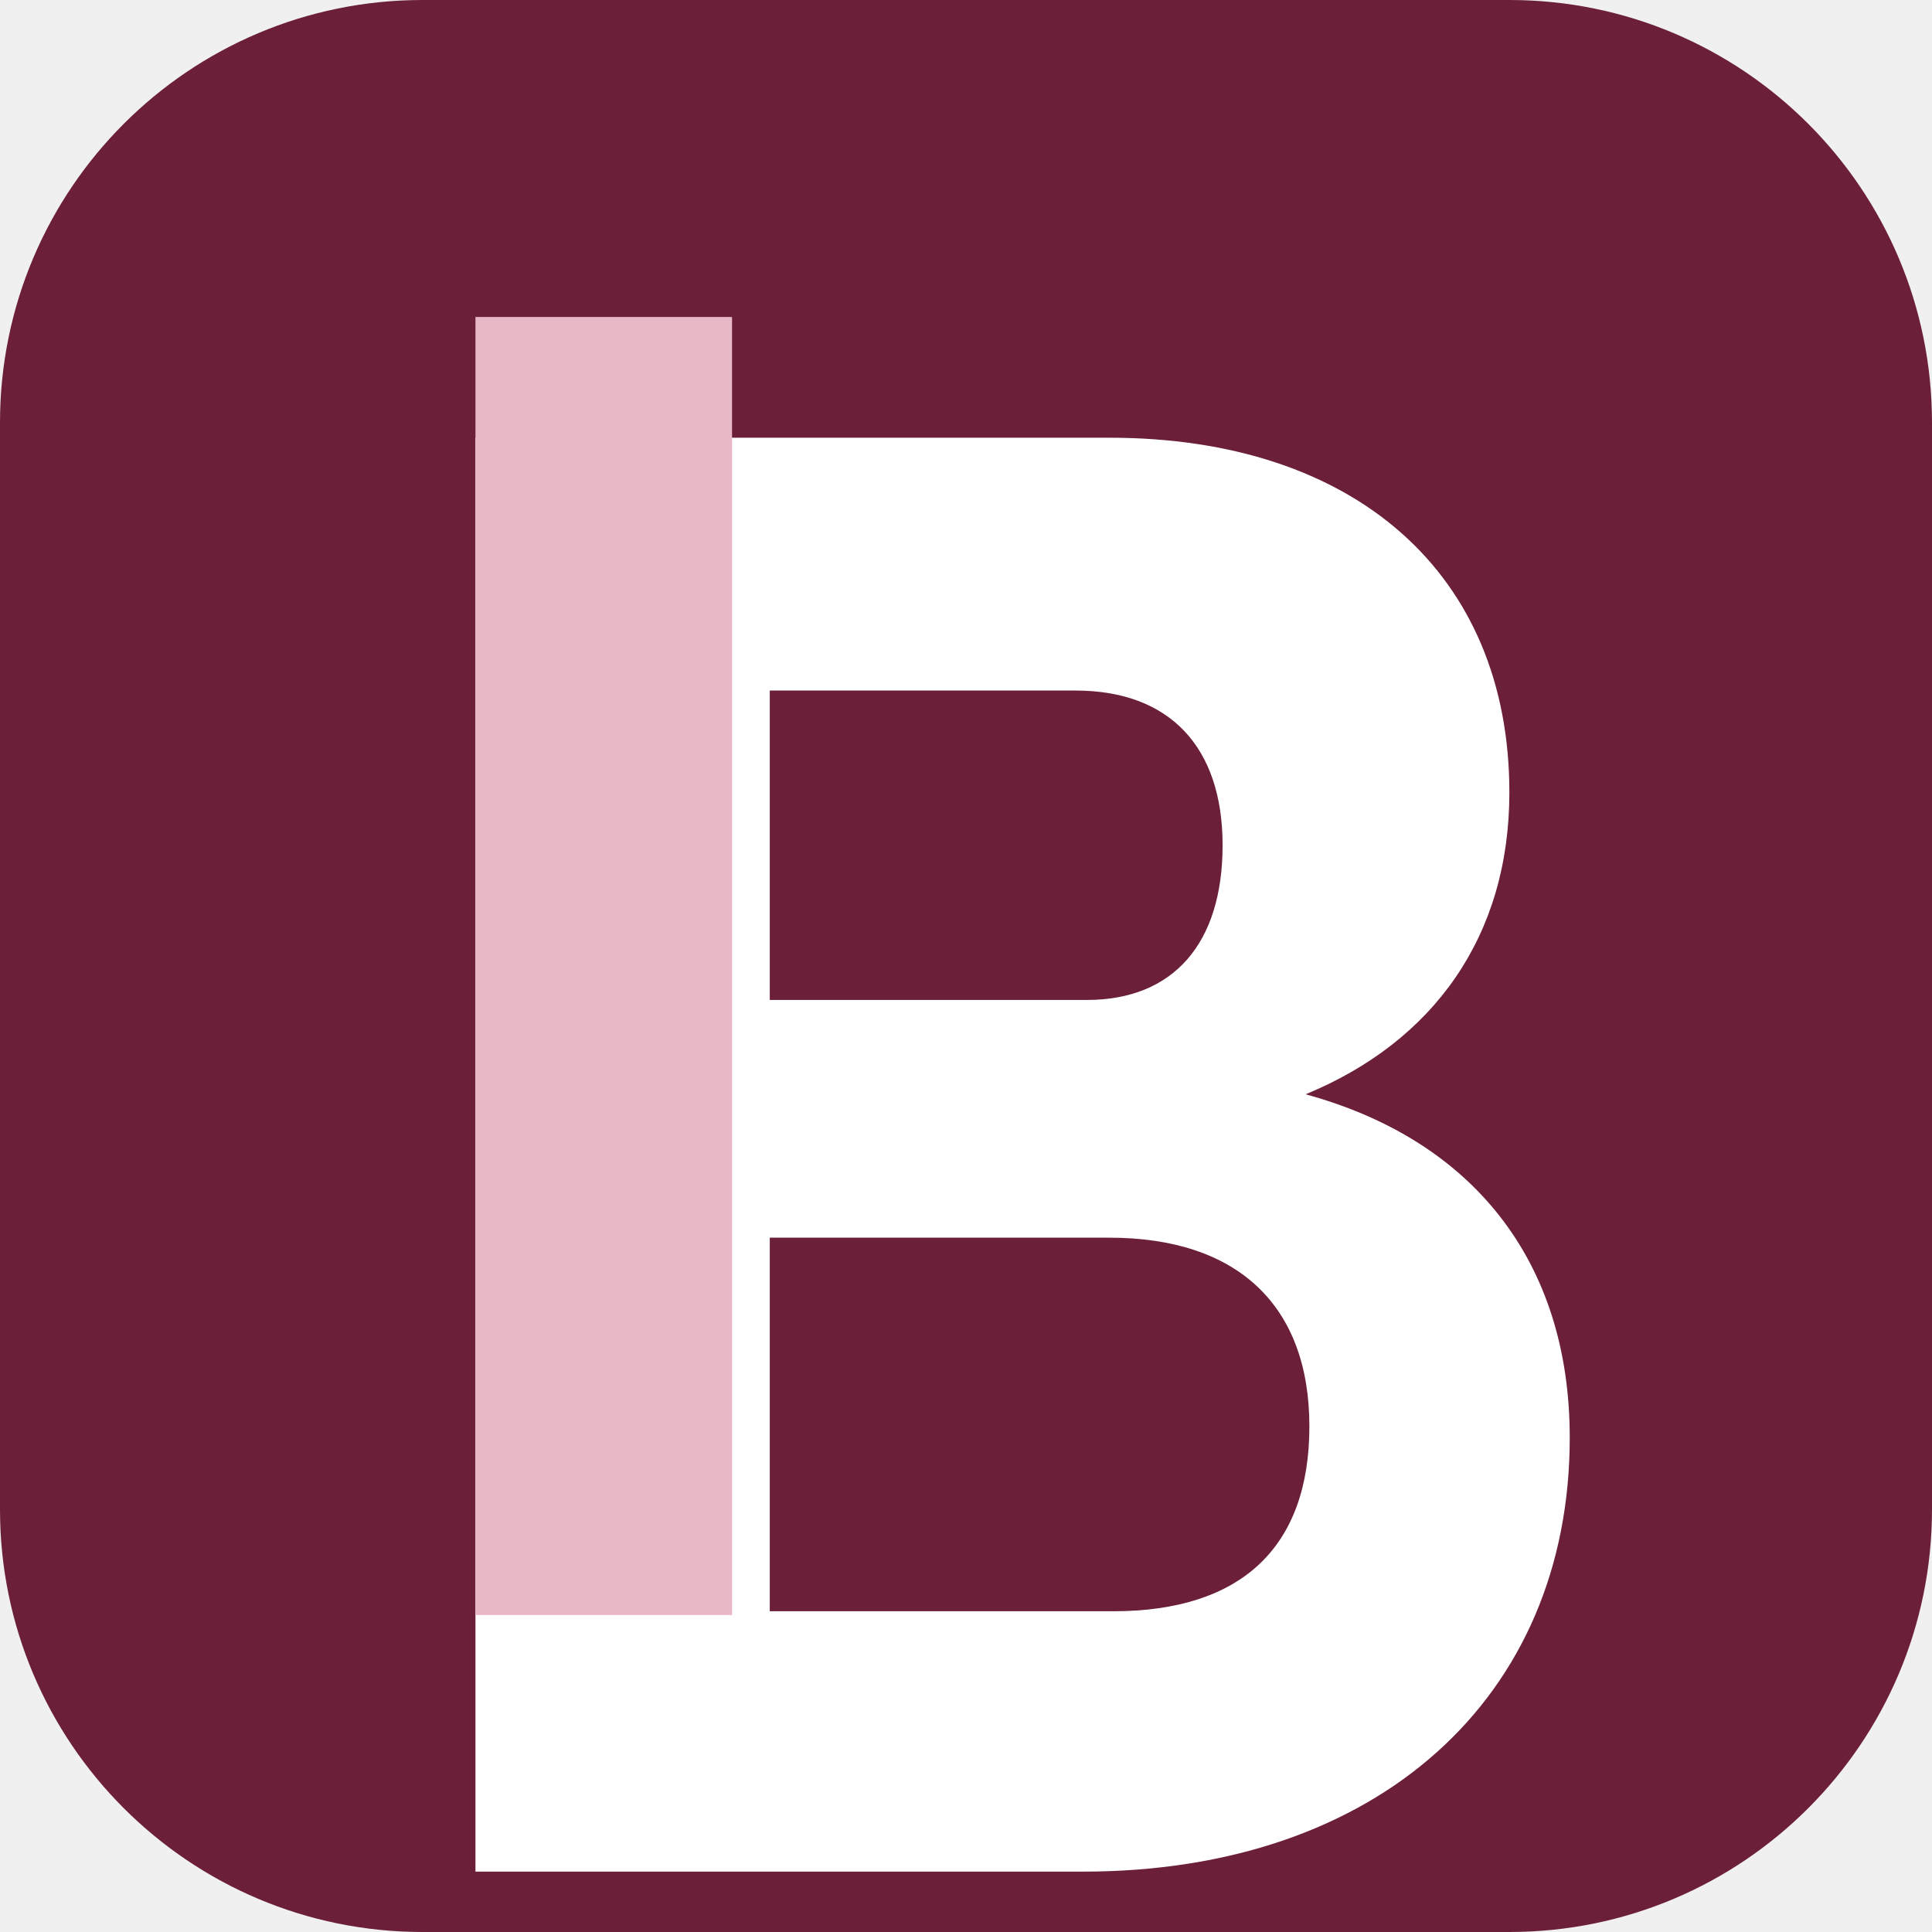
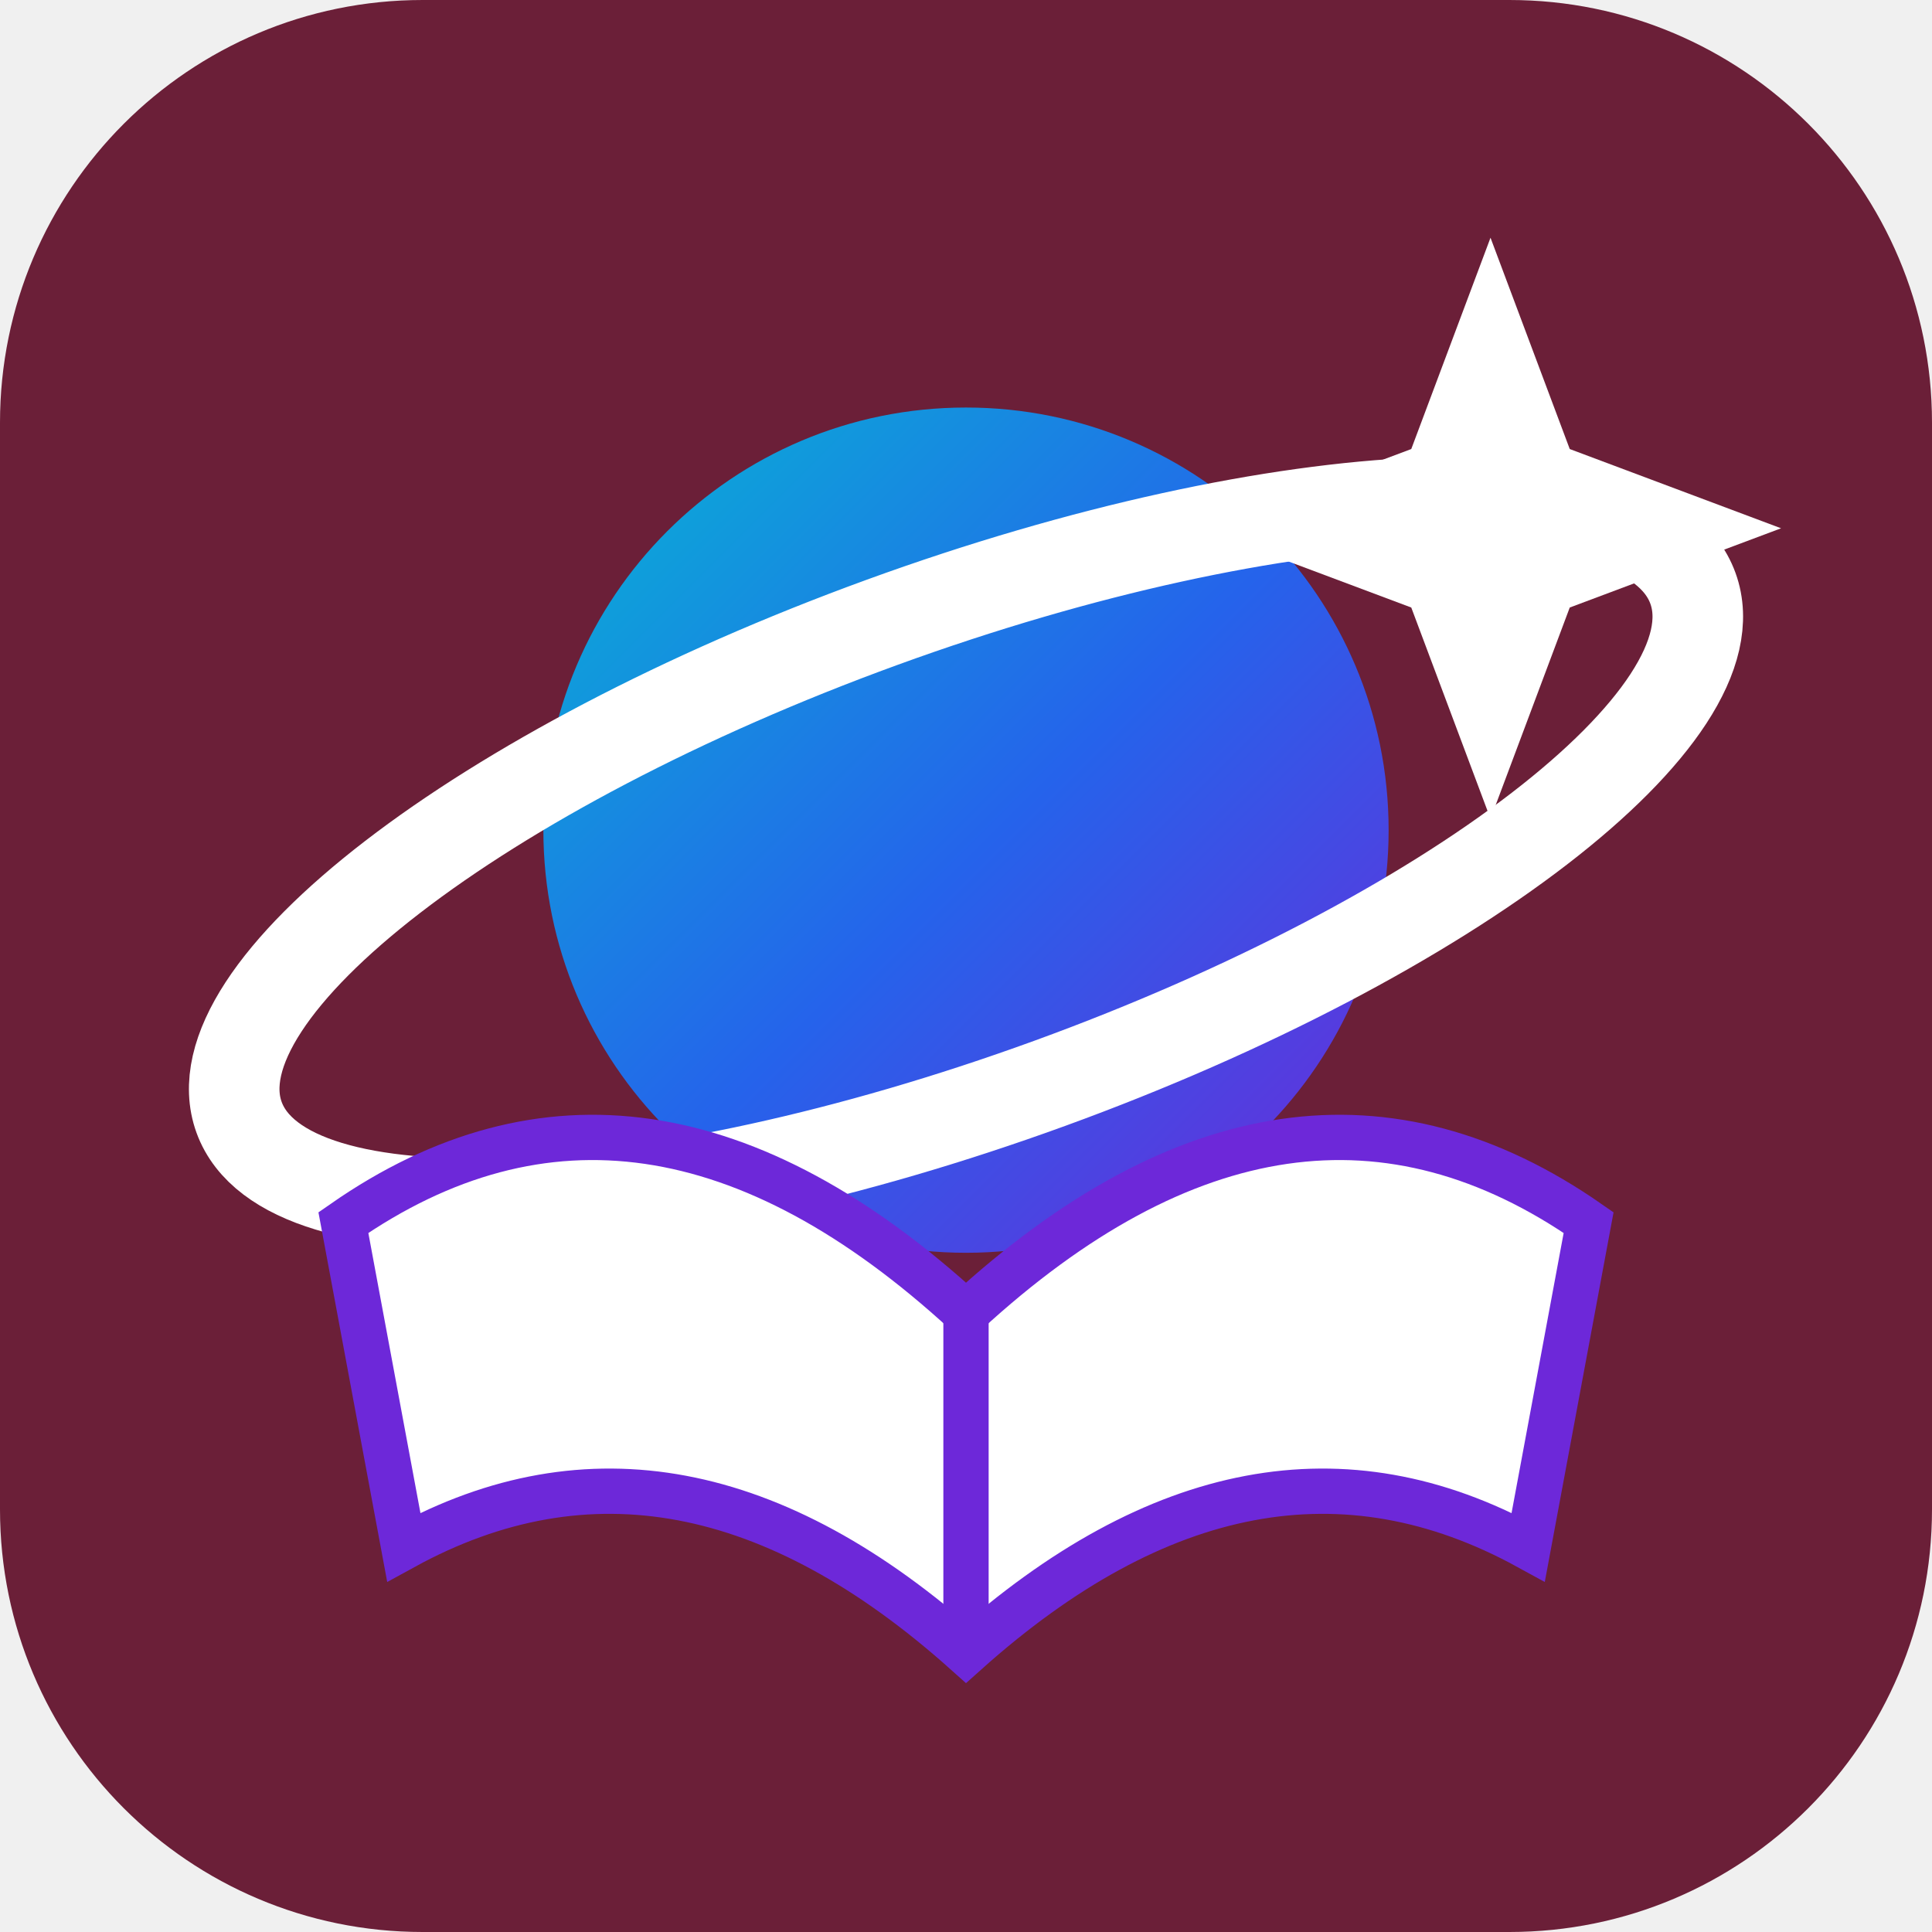
<svg xmlns="http://www.w3.org/2000/svg" width="512" height="512" viewBox="0 0 512 512">
+   <defs>
+     <linearGradient id="p" x1="0" y1="0" x2="1" y2="1">
+       <stop stop-color="#06B6D4" />
+       <stop offset=".52" stop-color="#2563EB" />
+       <stop offset="1" stop-color="#6D28D9" />
+     </linearGradient>
+   </defs>
  <rect width="512" height="512" rx="112" fill="#6B1F38" />
-   <path d="M126 116h168c65 0 106 36 106 94 0 38-20 66-54 80 44 12 70 44 70 91 0 69-51 115-129 115H126V116zm78 67v82h84c23 0 36-15 36-41 0-26-14-41-39-41h-81zm0 145v99h91c34 0 52-17 52-49 0-32-19-50-53-50h-90z" fill="#fff" />
-   <path d="M126 84h68v344h-68z" fill="#E8B8C7" />
+   <circle cx="256" cy="220" r="112" fill="url(#p)" />
+   <ellipse cx="256" cy="226" rx="205" ry="65" transform="rotate(-20 256 226)" fill="none" stroke="#fff" stroke-width="24" />
+   <path d="M91 324Q170 269 256 348Q342 269 421 324L405 410Q332 370 256 438Q180 370 107 410Z" fill="#fff" stroke="#6D28D9" stroke-width="12" />
+   <path d="M256 348V431" stroke="#6D28D9" stroke-width="12" />
+   <path d="M395 63L416 119L472 140L416 161L395 217L374 161L318 140L374 119Z" fill="#fff" />
</svg>
